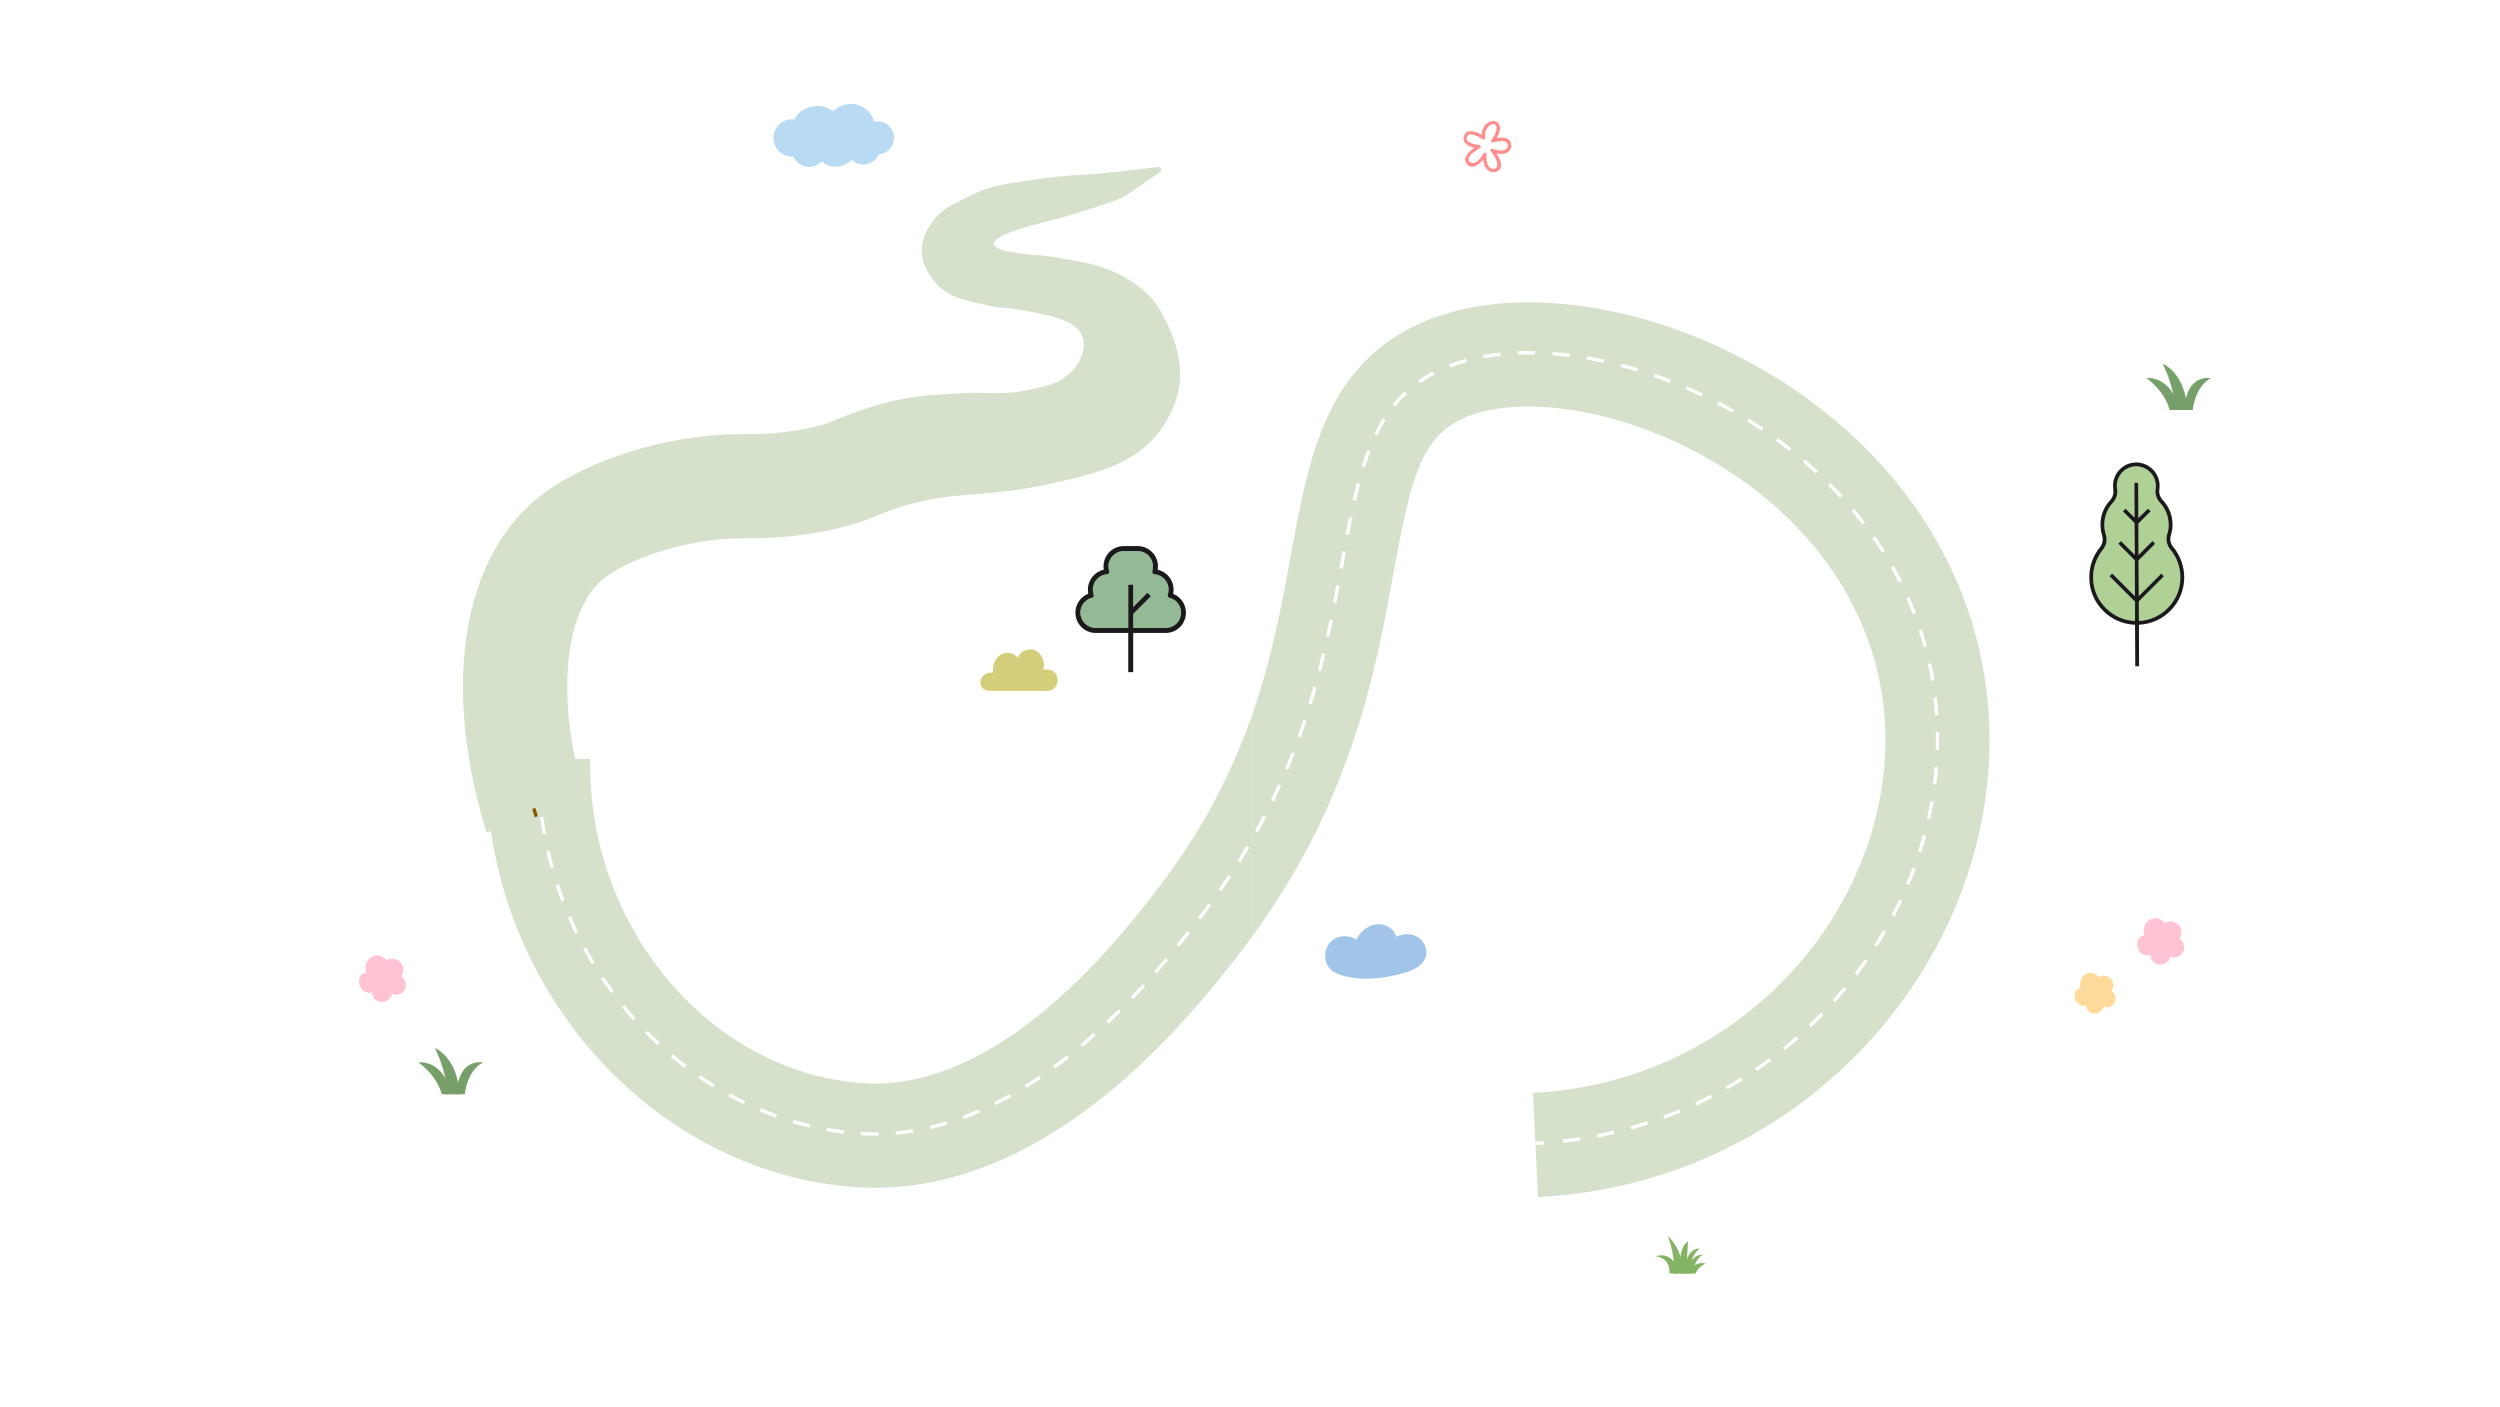
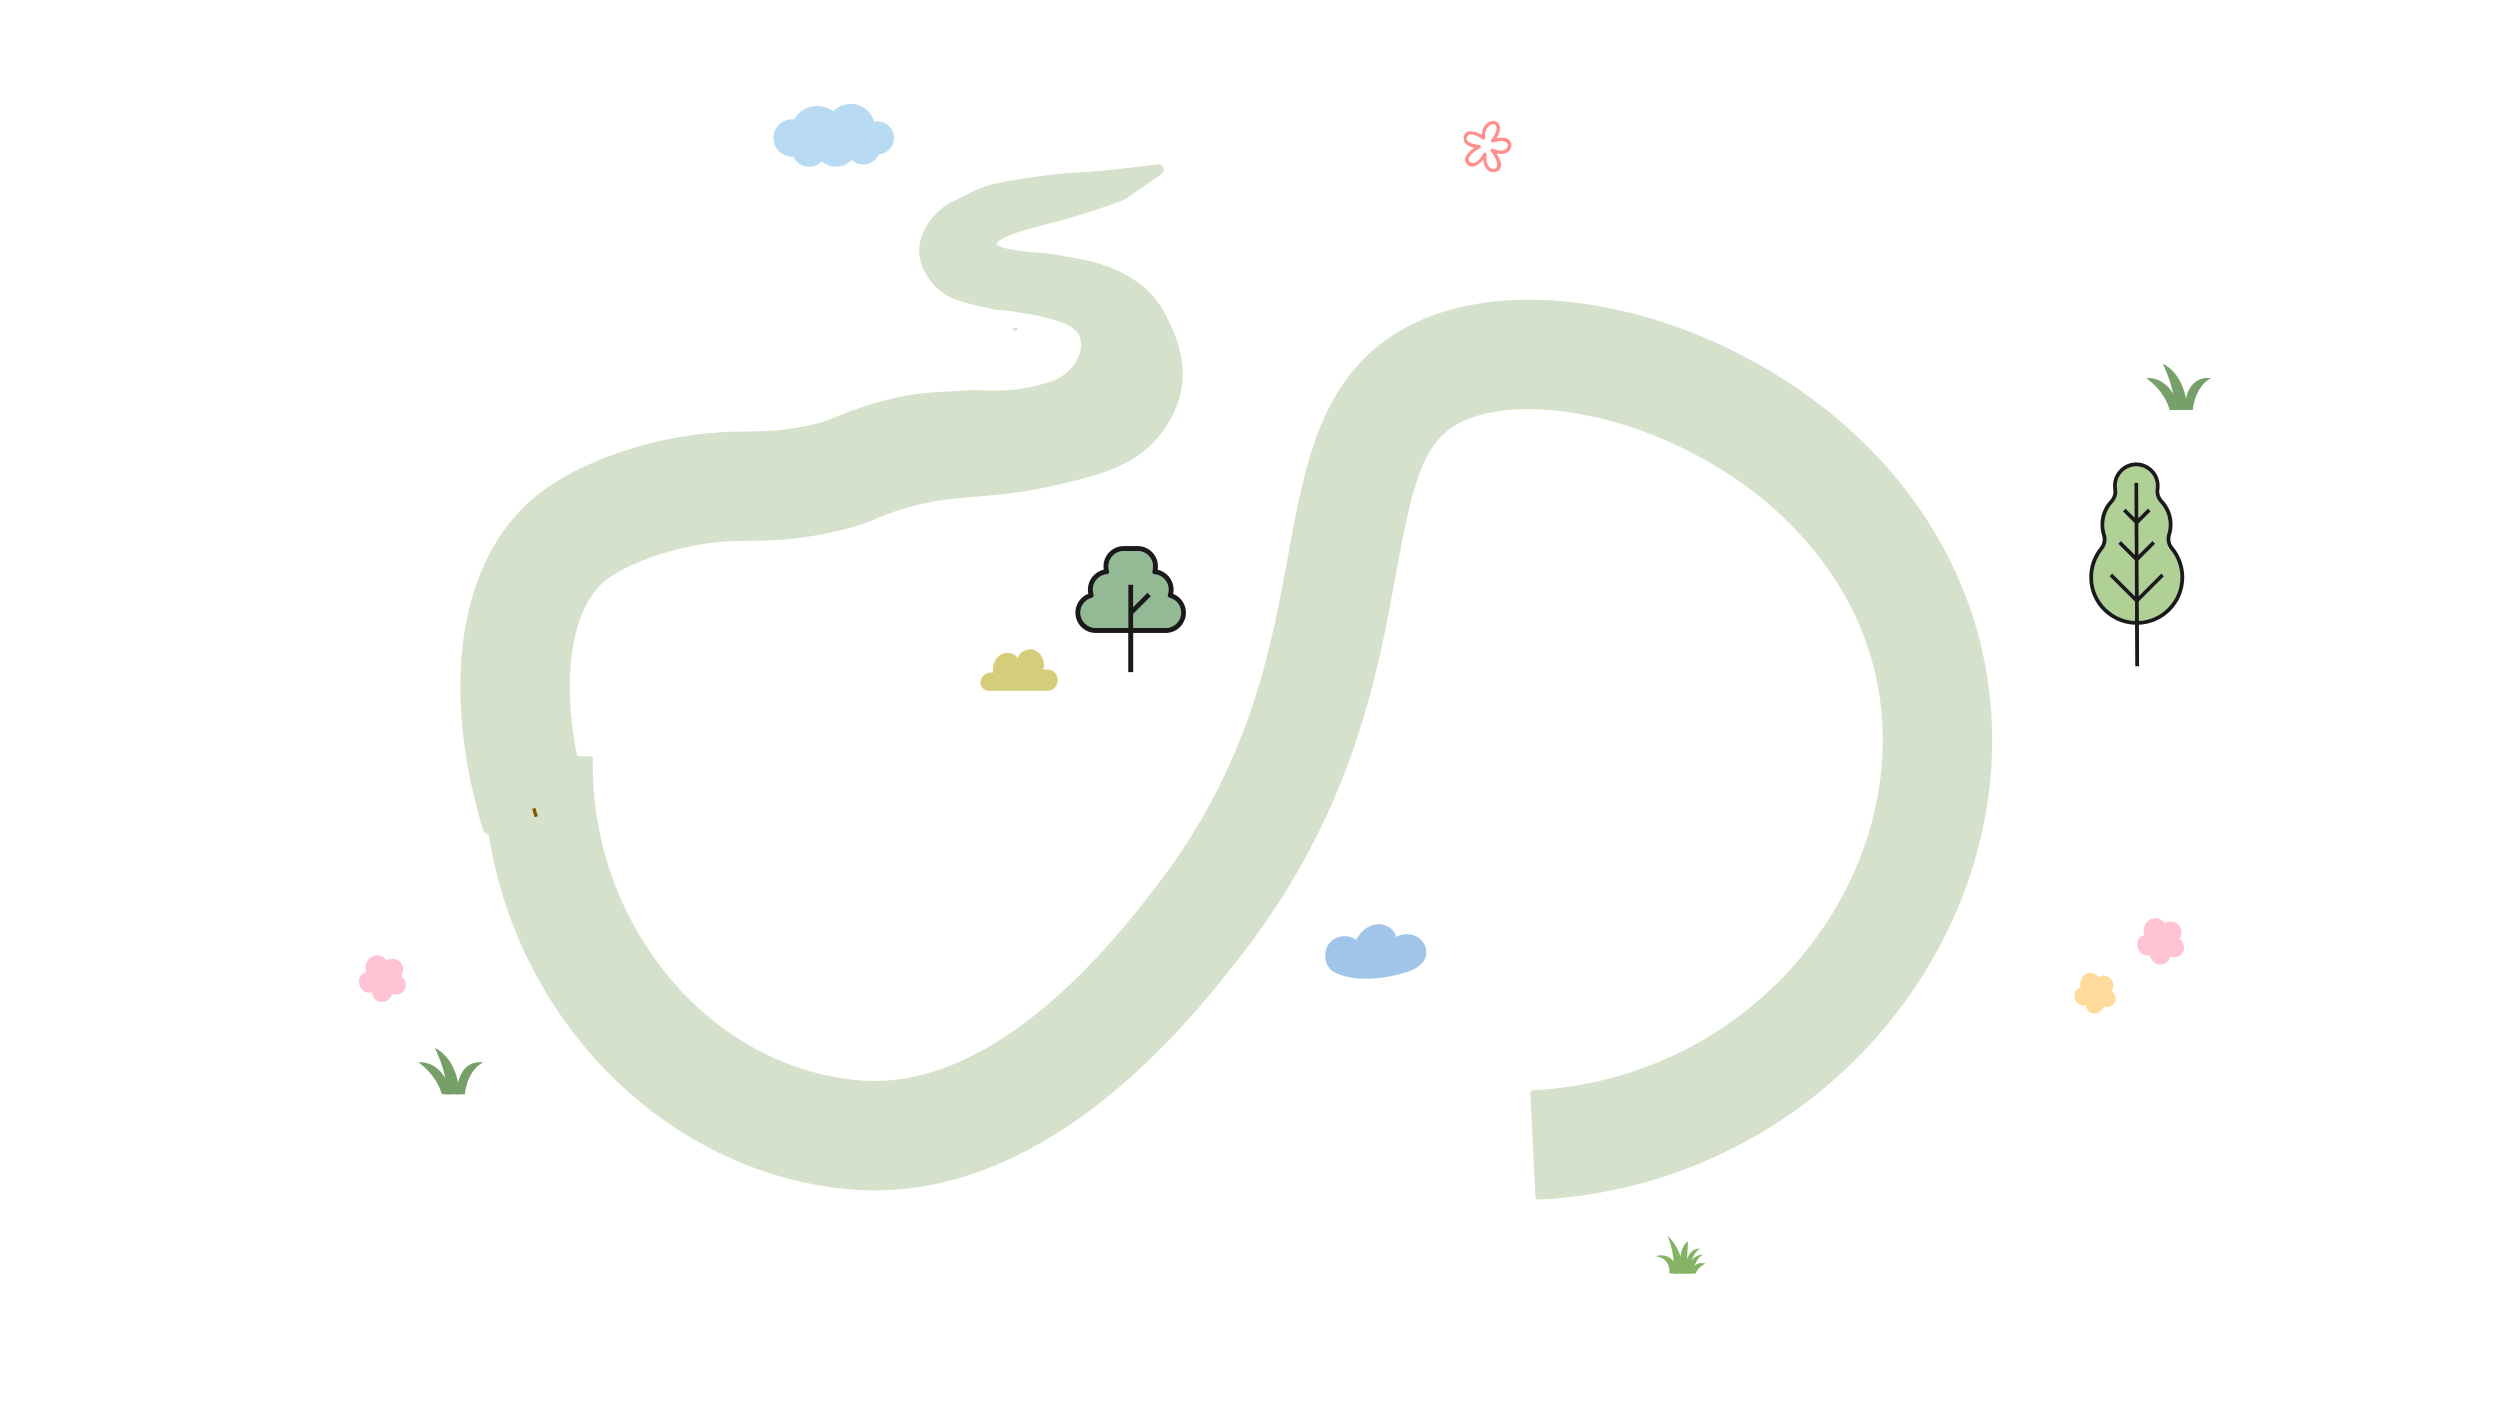
<svg xmlns="http://www.w3.org/2000/svg" viewBox="0 0 1920 1080">
-   <path d="M950.4 660.9C952.7 657.2 955 653.4 957.2 649.6L959.5 650.9C957.3 654.7 955 658.6 952.6 662.3L950.4 660.9M937.9 684.7L935.8 683.1C938.3 679.5 940.8 675.8 943.2 672.1L945.4 673.6C943 677.3 940.5 681 937.9 684.7M922.2 706.2L920 704.6C922.8 701 925.5 697.5 928 693.9L930.2 695.5C927.6 699.1 924.9 702.7 922.2 706.2M905.6 727.2L903.5 725.5C906.3 722.1 909 718.7 911.9 715.1L913.9 716.7C911.1 720.4 908.3 723.8 905.6 727.2M888.4 747.6L886.4 745.9C889.3 742.6 892.2 739.2 895 735.8L897.1 737.5C894.2 740.9 891.3 744.3 888.4 747.6M870.3 767.4L868.4 765.5C871.4 762.4 874.5 759.1 877.5 755.8L879.5 757.6C876.4 760.9 873.3 764.2 870.3 767.4M851.4 786.3L849.5 784.3C852.7 781.3 855.9 778.2 859.1 775.1L861 777C857.8 780.1 854.5 783.3 851.4 786.3M831.4 804.1L829.7 802.1C833 799.3 836.4 796.3 839.7 793.3L841.5 795.3C838.2 798.3 834.8 801.3 831.4 804.1M810.4 820.7L808.8 818.5C812.3 815.9 815.9 813.2 819.4 810.5L821.1 812.6C817.5 815.4 813.9 818.1 810.4 820.7M788.2 835.7L786.8 833.4C790.5 831.1 794.3 828.7 798 826.2L799.5 828.4C795.7 830.9 791.9 833.4 788.2 835.7M764.8 848.8L763.6 846.4C767.5 844.5 771.5 842.4 775.4 840.2L776.7 842.5C772.7 844.7 768.7 846.8 764.8 848.8M740.2 859.5L739.3 856.9C743.4 855.4 747.5 853.8 751.6 852L752.7 854.4C748.5 856.2 744.4 857.9 740.2 859.5M714.6 867.2L714 864.6C718.2 863.6 722.5 862.5 726.7 861.2L727.5 863.7C723.2 865 718.8 866.2 714.6 867.2M688.1 871.5L687.8 868.9C692.2 868.5 696.6 867.9 701 867.2L701.4 869.8C697 870.5 692.5 871.1 688.1 871.5M671.7 872.2C668.3 872.2 664.7 872.1 661.3 871.9L661.4 869.3C665.8 869.5 670.3 869.6 674.6 869.6L674.7 872.2C673.7 872.2 672.7 872.2 671.7 872.2M647.9 870.7C643.5 870.2 639.1 869.5 634.7 868.7L635.1 866.1C639.5 866.9 643.9 867.5 648.2 868.1L647.9 870.7M621.6 866C617.2 865 612.9 863.8 608.6 862.6L609.4 860C613.6 861.3 617.9 862.4 622.2 863.4L621.6 866M595.9 858.4C591.7 856.9 587.5 855.3 583.4 853.6L584.4 851.1C588.5 852.8 592.7 854.4 596.8 855.9L595.9 858.4M571.2 848.1C567.2 846.2 563.2 844.1 559.2 842L560.5 839.6C564.4 841.7 568.4 843.8 572.3 845.7L571.2 848.1M547.7 835.2C543.9 832.9 540.1 830.4 536.4 827.9L537.9 825.7C541.6 828.2 545.3 830.7 549 833L547.7 835.2M525.5 820.1C522 817.4 518.5 814.5 515.1 811.7L516.8 809.6C520.2 812.5 523.7 815.3 527.2 817.9L525.5 820.1M505 802.8C501.8 799.8 498.5 796.6 495.4 793.4L497.3 791.6C500.4 794.7 503.6 797.8 506.8 800.8L505 802.8M486.2 783.6C483.3 780.3 480.4 776.9 477.6 773.4L479.6 771.7C482.4 775.2 485.3 778.6 488.2 781.9L486.2 783.6M469.3 762.8C466.7 759.2 464.1 755.5 461.6 751.8L463.9 750.3C466.3 754 468.9 757.7 471.5 761.2L469.3 762.8M454.4 740.5C452.2 736.7 449.9 732.8 447.8 728.9L450.1 727.6C452.2 731.5 454.5 735.3 456.7 739.1L454.4 740.5M441.7 717C439.7 713 437.9 708.9 436.1 704.8L438.6 703.7C440.3 707.8 442.1 711.8 444.1 715.8L441.7 717M431.1 692.4C429.5 688.2 428 684 426.6 679.7L429.2 678.9C430.5 683.1 432 687.3 433.6 691.4L431.1 692.4M422.8 666.9C421.6 662.6 420.5 658.3 419.5 653.9L422.1 653.3C423.1 657.6 424.2 662 425.3 666.2L422.8 666.9M416.8 640.8C416 636.5 415.3 632 414.7 627.6L417.3 627.3C417.9 631.6 418.6 636 419.4 640.4L416.8 640.8M412.2 601L414.9 600.8C415.1 605.2 415.4 609.7 415.8 614.1L413.1 614.3C412.7 609.9 412.4 605.4 412.2 601M889 682.7C859 721.6 767.5 839.9 661.3 831.8C544.3 822.8 451 711.2 453.3 582.9L414.6 582.2C414.6 584 414.5 585.8 414.5 587.6L411.9 587.6C411.9 585.8 411.9 584 411.9 582.1L373.3 581.5C371.8 665 400.6 745.2 454.4 807.2C480.3 837.1 510.6 861.3 544.5 879.2C579.6 897.8 616.8 908.6 655.2 911.6C660.8 912 666.3 912.2 671.9 912.2C730.8 912.2 790.2 888.4 848.7 841.3C898.9 800.8 936.3 752.4 952.3 731.7C955.5 727.5 958.6 723.4 961.7 719.2L961.7 548.9C946.8 591.4 924.7 636.6 889 682.7" fill="#d5e1ca" />
-   <path d="M1078.7 300.6L1080.6 302.6C1077.4 305.5 1074.4 308.7 1071.7 312.1L1069.6 310.5C1072.4 307 1075.5 303.6 1078.7 300.6M1057.8 334.4L1055.4 333.2C1057.4 329 1059.6 325.1 1061.8 321.4L1064.1 322.8C1061.9 326.4 1059.8 330.3 1057.8 334.4M1048.3 359L1045.7 358.2C1047.1 353.7 1048.6 349.5 1050.1 345.5L1052.6 346.5C1051.1 350.4 1049.6 354.6 1048.3 359M1041.5 384.6L1038.9 384C1039.9 379.4 1041 375.1 1042 371L1044.6 371.7C1043.5 375.8 1042.5 380 1041.5 384.6M1036.1 410.7L1033.5 410.2C1034.4 405.4 1035.2 401.1 1036 397.1L1038.7 397.6C1037.8 401.6 1037 405.9 1036.1 410.7M1031.3 436.9L1028.6 436.4L1031 423.3L1033.6 423.8L1031.3 436.9M1026.3 463.1L1023.7 462.6C1024.6 458.2 1025.4 453.8 1026.2 449.5L1028.8 450C1028 454.3 1027.2 458.7 1026.3 463.1M1020.9 489.3L1018.3 488.7C1019.2 484.5 1020.2 480.1 1021.1 475.7L1023.7 476.2C1022.8 480.7 1021.8 485.1 1020.9 489.3M1014.7 515.2L1012.1 514.6C1013.2 510.3 1014.3 506 1015.3 501.7L1017.9 502.3C1016.9 506.6 1015.8 511 1014.7 515.2M1007.4 540.9L1004.9 540.2C1006.2 536 1007.4 531.7 1008.6 527.4L1011.2 528.1C1010 532.4 1008.7 536.8 1007.4 540.9M999 566.3L996.5 565.4C998 561.2 999.5 557 1000.8 552.8L1003.4 553.7C1002 557.9 1000.5 562.1 999 566.3M989.3 591.2L986.9 590.2C988.6 586.1 990.3 581.9 991.9 577.8L994.3 578.8C992.7 582.9 991.1 587.1 989.3 591.2M978.4 615.6L976 614.4C977.9 610.4 979.8 606.4 981.6 602.4L984 603.4C982.2 607.5 980.3 611.6 978.4 615.6M966.1 639.3L963.8 638C965.9 634.1 968 630.2 970 626.3L972.4 627.5C970.4 631.4 968.3 635.4 966.1 639.3M1100.7 285.2L1101.9 287.6C1098 289.6 1094.2 291.9 1090.7 294.3L1089.2 292.2C1092.8 289.6 1096.6 287.3 1100.7 285.2M1125.8 275.5L1126.5 278.1C1122.2 279.3 1117.9 280.7 1113.9 282.2L1113 279.7C1117.1 278.1 1121.4 276.7 1125.8 275.5M1152.2 270.7L1152.5 273.3C1148 273.8 1143.6 274.4 1139.4 275.2L1138.9 272.6C1143.2 271.8 1147.7 271.2 1152.2 270.7M1179 269.6L1178.9 272.3C1174.4 272.2 1170 272.2 1165.7 272.4L1165.6 269.7C1169.9 269.6 1174.4 269.5 1179 269.6M1192.4 270.3C1196.7 270.6 1201.2 271 1205.7 271.6L1205.4 274.2C1200.9 273.7 1196.5 273.2 1192.2 272.9L1192.4 270.3M1219 273.6C1223.3 274.3 1227.7 275.2 1232.1 276.1L1231.5 278.7C1227.2 277.8 1222.8 276.9 1218.5 276.2L1219 273.6M1245.1 279.2C1249.4 280.3 1253.7 281.6 1258 282.9L1257.2 285.4C1253 284.1 1248.7 282.9 1244.5 281.8L1245.1 279.2M1270.8 287C1274.9 288.4 1279.2 290 1283.3 291.6L1282.3 294.1C1278.2 292.5 1274 291 1269.9 289.5L1270.8 287M1295.7 296.7C1299.8 298.5 1303.9 300.3 1307.9 302.2L1306.7 304.6C1302.8 302.7 1298.7 300.9 1294.6 299.1L1295.7 296.7M1319.9 308.2C1323.8 310.3 1327.8 312.4 1331.6 314.6L1330.3 316.9C1326.5 314.7 1322.5 312.6 1318.6 310.6L1319.9 308.2M1343.1 321.4C1346.9 323.8 1350.7 326.2 1354.3 328.7L1352.9 330.9C1349.2 328.4 1345.5 326 1341.7 323.7L1343.1 321.4M1365.3 336.3C1368.9 338.9 1372.5 341.6 1375.9 344.4L1374.3 346.5C1370.8 343.7 1367.3 341.1 1363.7 338.5L1365.3 336.3M1386.3 352.8C1389.7 355.7 1393 358.7 1396.3 361.7L1394.5 363.7C1391.2 360.7 1387.9 357.7 1384.6 354.9L1386.3 352.8M1405.9 371C1409.1 374.1 1412.2 377.4 1415.1 380.6L1413.2 382.4C1410.2 379.2 1407.1 376 1404 372.9L1405.9 371M1423.9 390.7C1426.8 394.1 1429.6 397.6 1432.3 401.1L1430.2 402.7C1427.5 399.3 1424.7 395.8 1421.9 392.4L1423.9 390.7M1440.2 411.9C1442.7 415.6 1445.2 419.3 1447.6 423L1445.3 424.4C1443 420.8 1440.5 417.1 1438 413.4L1440.2 411.9M1441.6 727.1L1439.4 725.7C1441.7 722 1444 718.2 1446.2 714.4L1448.5 715.7C1446.3 719.5 1444 723.4 1441.6 727.1M1426.4 749.1L1424.3 747.5C1427 744 1429.6 740.3 1432.1 736.8L1434.3 738.3C1431.7 741.9 1429.1 745.5 1426.4 749.1M1409.5 769.7L1407.5 768C1410.4 764.7 1413.3 761.3 1416.1 757.9L1418.2 759.6C1415.4 763 1412.4 766.4 1409.5 769.7M1390.9 788.9L1389.1 787C1392.2 784 1395.4 780.8 1398.5 777.7L1400.4 779.5C1397.3 782.7 1394.1 785.9 1390.9 788.9M1454.4 434.5C1456.6 438.4 1458.7 442.4 1460.7 446.3L1458.4 447.5C1456.4 443.6 1454.3 439.7 1452.1 435.8L1454.4 434.5M1455 704L1452.6 702.7C1454.6 698.8 1456.6 694.8 1458.5 690.9L1460.9 692C1459 696 1457 700 1455 704M1468.7 666.4L1471.2 667.3C1469.7 671.5 1468 675.7 1466.3 679.8L1463.9 678.7C1465.5 674.7 1467.2 670.5 1468.7 666.4M1466.5 458.4C1468.2 462.5 1470 466.7 1471.6 470.8L1469.1 471.8C1467.5 467.7 1465.8 463.5 1464 459.5L1466.5 458.4M1476.7 641.2L1479.3 641.8C1478.2 646.1 1476.9 650.4 1475.5 654.7L1473 653.9C1474.3 649.7 1475.6 645.4 1476.7 641.2M1476 483.4C1477.4 487.6 1478.7 491.9 1479.9 496.3L1477.3 497C1476.2 492.7 1474.9 488.4 1473.5 484.3L1476 483.4M1482.5 615.3L1485.1 615.7C1484.3 620.1 1483.5 624.5 1482.5 628.9L1479.9 628.3C1480.9 624 1481.7 619.6 1482.5 615.3M1483.1 509.3C1483.8 512.5 1484.5 515.9 1485.1 519.3C1485.3 520.3 1485.4 521.4 1485.6 522.4L1483 522.8C1482.8 521.8 1482.6 520.8 1482.4 519.7C1481.9 516.4 1481.2 513.1 1480.5 509.8L1483.1 509.3M1488.7 549L1486.1 549.2C1485.8 544.8 1485.4 540.4 1484.8 536L1487.5 535.7C1488 540.1 1488.4 544.6 1488.7 549M1489.3 567.3C1489.3 570.1 1489.3 573 1489.2 575.8L1486.5 575.7C1486.6 572.9 1486.7 570.1 1486.7 567.3C1486.7 565.7 1486.6 564.1 1486.6 562.4L1489.3 562.4C1489.3 564 1489.3 565.7 1489.3 567.3M1487.1 602.5L1484.4 602.2C1485 597.8 1485.5 593.3 1485.8 589L1488.5 589.2C1488.1 593.6 1487.7 598.1 1487.1 602.5M1370.8 806.6L1369.2 804.5C1372.6 801.7 1376 798.9 1379.3 796L1381.1 798C1377.7 800.9 1374.3 803.8 1370.8 806.6M1349.4 822.5L1347.9 820.3C1351.6 817.8 1355.2 815.2 1358.7 812.6L1360.3 814.8C1356.8 817.4 1353.1 820 1349.4 822.5M1326.8 836.7L1325.4 834.4C1329.3 832.2 1333.1 829.9 1336.8 827.6L1338.2 829.8C1334.5 832.2 1330.6 834.5 1326.8 836.7M1303 849L1301.9 846.6C1305.8 844.7 1309.9 842.7 1313.8 840.7L1315 843.1C1311 845.1 1307 847.1 1303 849M1278.3 859.3L1277.4 856.8C1281.5 855.3 1285.7 853.6 1289.7 851.9L1290.7 854.4C1286.6 856.1 1282.5 857.8 1278.3 859.3M1252.8 867.5L1252.1 865C1256.4 863.8 1260.6 862.5 1264.8 861.1L1265.6 863.7C1261.4 865 1257.1 866.3 1252.8 867.5M1226.8 873.7L1226.3 871.1C1230.6 870.2 1235 869.3 1239.3 868.3L1239.9 870.9C1235.6 871.9 1231.2 872.8 1226.8 873.7M1200.3 877.7L1200.1 875C1204.4 874.6 1208.9 874 1213.2 873.3L1213.6 875.9C1209.2 876.6 1204.8 877.2 1200.3 877.7M1179.3 879.4L1179.2 876.7C1181.4 876.6 1183.6 876.5 1185.8 876.3L1186 879C1183.8 879.1 1181.6 879.2 1179.3 879.4M1120.1 323C1158.8 303.1 1230.5 311.3 1294.5 343C1375.9 383.2 1430.5 450.6 1444.4 527.8C1456.8 597.2 1436.6 671.4 1388.9 731.3C1337.4 796 1260.3 835.3 1177.3 839.3L1181.2 919.3C1287.1 914.2 1385.6 863.8 1451.5 781.2C1513.5 703.3 1539.7 605.8 1523.1 513.7C1504.8 411.2 1434.4 322.9 1330 271.2C1288.2 250.5 1243.6 237.5 1201.2 233.5C1155.9 229.2 1115.2 235.5 1083.5 251.8C1017 286 1004.6 354.1 991.4 426.2C984.7 463.1 977.1 504.6 961.7 548.9L961.7 719.2C1038.5 614.2 1056.7 514.3 1070.1 440.6C1082.3 373.9 1090 338.4 1120.1 323" fill="#d5e1ca" />
-   <path d="M759.1 167.8L759.1 167.8L759.1 167.8M779.6 252C779.6 252 779.6 252.1 779.6 252.1L779.6 252M373.7 639.2C358.2 589.6 352.5 540.7 357.1 497.8C362.5 448 381.6 408.3 412.3 383C444 356.8 500.5 337.2 553 334C560.4 333.5 567.1 333.4 573.5 333.4C587.4 333.2 599.4 333 617.9 329.4C631.5 326.8 636.8 324.6 644.7 321.3C652.6 318.1 662.5 314 679.6 309.5C705.5 302.7 721 303.4 738.8 302C756.9 300.5 770.1 304.9 798.5 297.6C812.9 293.9 814.2 292.5 819.1 288.8C824.5 285 834.2 273.6 832 261.1C830.1 250.3 818.5 245.7 806.3 242.7L794.9 240C784.9 238.3 778.3 237.2 777 237C763.4 235.1 770.5 237.5 755.1 233.8C736.1 229.4 722.8 227 712.3 208.4C706.9 198.8 704.9 185.6 715.8 170.8C724.5 159.1 732.6 156.7 736.4 154.8C754.9 145.1 758.1 143.4 786.6 139.1C797.8 137.4 812.3 135.1 832.7 134.2C844.5 133.6 872.5 130.4 889.4 128.2C891.6 127.9 892.8 130.8 890.9 132.1L863.3 151.1C845.7 158.5 815.8 167.3 799 171.4C764.2 179.9 738.6 192.6 802.3 196.4C807 196.7 823.5 200 828 200.7C855.4 205.3 880.8 218.9 892.1 240.2C905.6 265.5 915.8 294.6 892.3 328.7C875.8 352.6 851.1 360.6 825.1 367.2C790.1 376.2 767.8 378 748.1 379.6C731.9 380.9 719 381.9 699.9 386.9C687.9 390.1 682 392.5 675.1 395.3C665.5 399.3 654.6 403.8 633.3 407.9C607.6 413 590 413.2 574.5 413.4C568.8 413.4 563.3 413.5 557.9 413.8C519.2 416.2 479.4 431.4 463.2 444.7C432.1 470.3 426.7 540.5 450.1 615.3L373.7 639.2" fill="#d5e1ca" />
+   <path d="M950.4 660.9C952.7 657.2 955 653.4 957.2 649.6L959.5 650.9C957.3 654.7 955 658.6 952.6 662.3L950.4 660.9M937.9 684.7L935.8 683.1C938.3 679.5 940.8 675.8 943.2 672.1L945.4 673.6C943 677.3 940.5 681 937.9 684.7M922.2 706.2L920 704.6C922.8 701 925.5 697.5 928 693.9L930.2 695.5C927.6 699.1 924.9 702.7 922.2 706.2M905.6 727.2L903.5 725.5C906.3 722.1 909 718.7 911.9 715.1L913.9 716.7C911.1 720.4 908.3 723.8 905.6 727.2M888.4 747.6L886.4 745.9C889.3 742.6 892.2 739.2 895 735.8L897.1 737.5C894.2 740.9 891.3 744.3 888.4 747.6M870.3 767.4L868.4 765.5C871.4 762.4 874.5 759.1 877.5 755.8L879.5 757.6C876.4 760.9 873.3 764.2 870.3 767.4M851.4 786.3L849.5 784.3C852.7 781.3 855.9 778.2 859.1 775.1L861 777C857.8 780.1 854.5 783.3 851.4 786.3M831.4 804.1L829.7 802.1C833 799.3 836.4 796.3 839.7 793.3L841.5 795.3C838.2 798.3 834.8 801.3 831.4 804.1M810.4 820.7L808.8 818.5C812.3 815.9 815.9 813.2 819.4 810.5L821.1 812.6C817.5 815.4 813.9 818.1 810.4 820.7M788.2 835.7L786.8 833.4C790.5 831.1 794.3 828.7 798 826.2L799.5 828.4C795.7 830.9 791.9 833.4 788.2 835.7M764.8 848.8L763.6 846.4C767.5 844.5 771.5 842.4 775.4 840.2L776.7 842.5C772.7 844.7 768.7 846.8 764.8 848.8M740.2 859.5L739.3 856.9C743.4 855.4 747.5 853.8 751.6 852L752.7 854.4C748.5 856.2 744.4 857.9 740.2 859.5M714.6 867.2L714 864.6C718.2 863.6 722.5 862.5 726.7 861.2L727.5 863.7C723.2 865 718.8 866.2 714.6 867.2M688.1 871.5L687.8 868.9C692.2 868.5 696.6 867.9 701 867.2L701.4 869.8C697 870.5 692.5 871.1 688.1 871.5M671.7 872.2C668.3 872.2 664.7 872.1 661.3 871.9L661.4 869.3C665.8 869.5 670.3 869.6 674.6 869.6L674.7 872.2C673.7 872.2 672.7 872.2 671.7 872.2M647.9 870.7C643.5 870.2 639.1 869.5 634.7 868.7L635.1 866.1C639.5 866.9 643.9 867.5 648.2 868.1L647.9 870.7M621.6 866C617.2 865 612.9 863.8 608.6 862.6L609.4 860C613.6 861.3 617.9 862.4 622.2 863.4L621.6 866M595.9 858.4C591.7 856.9 587.5 855.3 583.4 853.6L584.4 851.1C588.5 852.8 592.7 854.4 596.8 855.9L595.9 858.4M571.2 848.1C567.2 846.2 563.2 844.1 559.2 842L560.5 839.6C564.4 841.7 568.4 843.8 572.3 845.7L571.2 848.1M547.7 835.2C543.9 832.9 540.1 830.4 536.4 827.9L537.9 825.7C541.6 828.2 545.3 830.7 549 833L547.7 835.2M525.5 820.1C522 817.4 518.5 814.5 515.1 811.7L516.8 809.6C520.2 812.5 523.7 815.3 527.2 817.9L525.5 820.1M505 802.8C501.8 799.8 498.5 796.6 495.4 793.4L497.3 791.6C500.4 794.7 503.6 797.8 506.8 800.8L505 802.8M486.2 783.6C483.3 780.3 480.4 776.9 477.6 773.4L479.6 771.7C482.4 775.2 485.3 778.6 488.2 781.9L486.2 783.6M469.3 762.8C466.7 759.2 464.1 755.5 461.6 751.8L463.9 750.3C466.3 754 468.9 757.7 471.5 761.2L469.3 762.8M454.4 740.5C452.2 736.7 449.9 732.8 447.8 728.9L450.1 727.6C452.2 731.5 454.5 735.3 456.7 739.1L454.4 740.5M441.7 717C439.7 713 437.9 708.9 436.1 704.8L438.6 703.7C440.3 707.8 442.1 711.8 444.1 715.8L441.7 717M431.1 692.4C429.5 688.2 428 684 426.6 679.7L429.2 678.9C430.5 683.1 432 687.3 433.6 691.4L431.1 692.4M422.8 666.9C421.6 662.6 420.5 658.3 419.5 653.9L422.1 653.3C423.1 657.6 424.2 662 425.3 666.2L422.8 666.9M416.8 640.8C416 636.5 415.3 632 414.7 627.6L417.3 627.3C417.9 631.6 418.6 636 419.4 640.4L416.8 640.8M412.2 601L414.9 600.8C415.1 605.2 415.4 609.7 415.8 614.1L413.1 614.3C412.7 609.9 412.4 605.4 412.2 601M889 682.7C859 721.6 767.5 839.9 661.3 831.8C544.3 822.8 451 711.2 453.3 582.9L414.6 582.2C414.6 584 414.5 585.8 414.5 587.6L411.9 587.6C411.9 585.8 411.9 584 411.9 582.1L373.3 581.5C371.8 665 400.6 745.2 454.4 807.2C480.3 837.1 510.6 861.3 544.5 879.2C579.6 897.8 616.8 908.6 655.2 911.6C660.8 912 666.3 912.2 671.9 912.2C730.8 912.2 790.2 888.4 848.7 841.3C898.9 800.8 936.3 752.4 952.3 731.7C955.5 727.5 958.6 723.4 961.7 719.2L961.7 548.9C946.8 591.4 924.7 636.6 889 682.7" fill="#d5e1ca" stroke="#d5e1ca" stroke-width="4" stroke-linejoin="round" />
+   <path d="M1078.7 300.6L1080.6 302.6C1077.4 305.5 1074.4 308.7 1071.7 312.1L1069.6 310.5C1072.4 307 1075.5 303.6 1078.7 300.6M1057.8 334.4L1055.4 333.2C1057.4 329 1059.6 325.1 1061.8 321.4L1064.1 322.8C1061.9 326.4 1059.8 330.3 1057.8 334.4M1048.3 359L1045.7 358.2C1047.1 353.7 1048.6 349.5 1050.1 345.5L1052.6 346.5C1051.1 350.4 1049.6 354.6 1048.3 359M1041.5 384.6L1038.9 384C1039.9 379.4 1041 375.1 1042 371L1044.6 371.7C1043.5 375.8 1042.5 380 1041.5 384.6M1036.1 410.7L1033.5 410.2C1034.4 405.4 1035.2 401.1 1036 397.1L1038.7 397.6C1037.8 401.6 1037 405.9 1036.1 410.7M1031.3 436.9L1028.6 436.4L1031 423.3L1033.6 423.8L1031.3 436.9M1026.3 463.1L1023.7 462.6C1024.6 458.2 1025.4 453.8 1026.2 449.5L1028.8 450C1028 454.3 1027.2 458.7 1026.3 463.1M1020.9 489.3L1018.3 488.7C1019.2 484.5 1020.2 480.1 1021.1 475.7L1023.7 476.2C1022.8 480.7 1021.8 485.1 1020.9 489.3M1014.7 515.2L1012.1 514.6C1013.2 510.3 1014.3 506 1015.3 501.7L1017.9 502.3C1016.9 506.6 1015.8 511 1014.7 515.2M1007.4 540.9L1004.9 540.2C1006.2 536 1007.4 531.7 1008.6 527.4L1011.2 528.1C1010 532.4 1008.7 536.8 1007.4 540.9M999 566.3L996.5 565.4C998 561.2 999.5 557 1000.8 552.8L1003.4 553.7C1002 557.9 1000.5 562.1 999 566.3M989.3 591.2L986.9 590.2C988.6 586.1 990.3 581.9 991.9 577.8L994.3 578.8C992.7 582.9 991.1 587.1 989.3 591.2M978.4 615.6L976 614.4C977.9 610.4 979.8 606.4 981.6 602.4L984 603.4C982.2 607.5 980.3 611.6 978.4 615.6M966.1 639.3L963.8 638C965.9 634.1 968 630.2 970 626.3L972.4 627.5C970.4 631.4 968.3 635.4 966.1 639.3M1100.7 285.2L1101.9 287.6C1098 289.6 1094.2 291.9 1090.7 294.3L1089.2 292.2C1092.8 289.6 1096.6 287.3 1100.7 285.2M1125.8 275.5L1126.5 278.1C1122.2 279.3 1117.9 280.7 1113.9 282.2L1113 279.7C1117.1 278.1 1121.4 276.7 1125.8 275.5M1152.2 270.7L1152.5 273.3C1148 273.8 1143.6 274.4 1139.4 275.2L1138.9 272.6C1143.2 271.8 1147.7 271.2 1152.2 270.7M1179 269.6L1178.9 272.3C1174.4 272.2 1170 272.2 1165.7 272.4L1165.6 269.7C1169.9 269.6 1174.4 269.5 1179 269.6M1192.4 270.3C1196.7 270.6 1201.2 271 1205.7 271.6L1205.4 274.2C1200.9 273.7 1196.5 273.2 1192.2 272.9L1192.4 270.3M1219 273.6C1223.3 274.3 1227.7 275.2 1232.1 276.1L1231.5 278.7C1227.2 277.8 1222.8 276.9 1218.5 276.2L1219 273.6M1245.1 279.2C1249.4 280.3 1253.7 281.6 1258 282.9L1257.2 285.4C1253 284.1 1248.7 282.9 1244.5 281.8L1245.1 279.2M1270.8 287C1274.9 288.4 1279.2 290 1283.3 291.6L1282.3 294.1C1278.2 292.5 1274 291 1269.9 289.5L1270.8 287M1295.7 296.7C1299.8 298.5 1303.9 300.3 1307.9 302.2L1306.7 304.6C1302.8 302.7 1298.7 300.9 1294.6 299.1L1295.7 296.7M1319.9 308.2C1323.8 310.3 1327.8 312.4 1331.6 314.6L1330.3 316.9C1326.5 314.7 1322.5 312.6 1318.6 310.6L1319.9 308.2M1343.1 321.4C1346.9 323.8 1350.7 326.2 1354.3 328.7L1352.9 330.9C1349.2 328.4 1345.5 326 1341.7 323.7L1343.1 321.4M1365.3 336.3C1368.9 338.9 1372.5 341.6 1375.9 344.4L1374.3 346.5C1370.8 343.7 1367.3 341.1 1363.7 338.5L1365.3 336.3M1386.3 352.8C1389.7 355.7 1393 358.7 1396.3 361.7L1394.5 363.7C1391.2 360.7 1387.9 357.7 1384.6 354.9L1386.3 352.8M1405.9 371C1409.1 374.1 1412.2 377.4 1415.1 380.6L1413.2 382.4C1410.2 379.2 1407.1 376 1404 372.9L1405.9 371M1423.9 390.7C1426.8 394.1 1429.6 397.6 1432.3 401.1L1430.2 402.7C1427.5 399.3 1424.7 395.8 1421.9 392.4L1423.9 390.7M1440.2 411.9C1442.7 415.6 1445.2 419.3 1447.6 423L1445.3 424.4C1443 420.8 1440.5 417.1 1438 413.4L1440.2 411.9M1441.6 727.1L1439.4 725.7C1441.7 722 1444 718.2 1446.2 714.4L1448.5 715.7C1446.3 719.5 1444 723.4 1441.6 727.1M1426.4 749.1L1424.3 747.5C1427 744 1429.6 740.3 1432.1 736.8L1434.3 738.3C1431.7 741.9 1429.1 745.5 1426.4 749.1M1409.5 769.7L1407.5 768C1410.4 764.7 1413.3 761.3 1416.1 757.9L1418.2 759.6C1415.4 763 1412.4 766.4 1409.5 769.7M1390.9 788.9L1389.1 787C1392.2 784 1395.4 780.8 1398.5 777.7L1400.4 779.5C1397.3 782.7 1394.1 785.9 1390.9 788.9M1454.4 434.5C1456.6 438.4 1458.7 442.4 1460.7 446.3L1458.4 447.5C1456.4 443.6 1454.3 439.7 1452.1 435.8L1454.4 434.5M1455 704L1452.6 702.7C1454.6 698.8 1456.6 694.8 1458.5 690.9L1460.9 692C1459 696 1457 700 1455 704M1468.7 666.4L1471.2 667.3C1469.7 671.5 1468 675.7 1466.3 679.8L1463.9 678.7C1465.5 674.7 1467.2 670.5 1468.7 666.4M1466.5 458.4C1468.2 462.5 1470 466.7 1471.6 470.8L1469.1 471.8C1467.5 467.7 1465.8 463.5 1464 459.5L1466.5 458.4M1476.7 641.2L1479.3 641.8C1478.2 646.1 1476.9 650.4 1475.5 654.7L1473 653.9C1474.3 649.7 1475.6 645.4 1476.7 641.2M1476 483.4C1477.4 487.6 1478.7 491.9 1479.9 496.3L1477.3 497C1476.2 492.7 1474.9 488.4 1473.5 484.3L1476 483.4M1482.5 615.3L1485.1 615.7C1484.3 620.1 1483.5 624.5 1482.5 628.9L1479.9 628.3C1480.9 624 1481.7 619.6 1482.5 615.3M1483.1 509.3C1483.8 512.5 1484.5 515.9 1485.1 519.3C1485.3 520.3 1485.4 521.4 1485.6 522.4L1483 522.8C1482.8 521.8 1482.6 520.8 1482.4 519.7C1481.9 516.4 1481.2 513.1 1480.5 509.8L1483.1 509.3M1488.7 549L1486.1 549.2C1485.8 544.8 1485.4 540.4 1484.8 536L1487.5 535.7C1488 540.1 1488.4 544.6 1488.7 549M1489.3 567.3C1489.3 570.1 1489.3 573 1489.2 575.8L1486.5 575.7C1486.6 572.9 1486.7 570.1 1486.7 567.3C1486.7 565.7 1486.6 564.1 1486.6 562.4L1489.3 562.4C1489.3 564 1489.3 565.7 1489.3 567.3M1487.1 602.5L1484.4 602.2C1485 597.8 1485.5 593.3 1485.8 589L1488.5 589.2C1488.1 593.6 1487.7 598.1 1487.1 602.5M1370.8 806.6L1369.2 804.5C1372.6 801.7 1376 798.9 1379.3 796L1381.1 798C1377.7 800.9 1374.3 803.8 1370.8 806.6M1349.4 822.5L1347.9 820.3C1351.6 817.8 1355.2 815.2 1358.7 812.6L1360.3 814.8C1356.8 817.4 1353.1 820 1349.4 822.5M1326.8 836.7L1325.4 834.4C1329.3 832.2 1333.1 829.9 1336.8 827.6L1338.2 829.8C1334.5 832.2 1330.6 834.5 1326.8 836.7M1303 849L1301.9 846.6C1305.8 844.7 1309.9 842.7 1313.8 840.7L1315 843.1C1311 845.1 1307 847.1 1303 849M1278.3 859.3L1277.4 856.8C1281.5 855.3 1285.7 853.6 1289.7 851.9L1290.7 854.4C1286.6 856.1 1282.5 857.8 1278.3 859.3M1252.8 867.5L1252.1 865C1256.4 863.8 1260.6 862.5 1264.8 861.1L1265.6 863.7C1261.4 865 1257.1 866.3 1252.8 867.5M1226.8 873.7L1226.3 871.1C1230.6 870.2 1235 869.3 1239.3 868.3L1239.9 870.9C1235.6 871.9 1231.2 872.8 1226.8 873.7M1200.3 877.7L1200.1 875C1204.4 874.6 1208.9 874 1213.2 873.3L1213.6 875.9C1209.2 876.6 1204.8 877.2 1200.3 877.7M1179.3 879.4L1179.2 876.7C1181.4 876.6 1183.6 876.5 1185.8 876.3L1186 879C1183.8 879.1 1181.6 879.2 1179.3 879.4M1120.1 323C1158.8 303.1 1230.5 311.3 1294.5 343C1375.9 383.2 1430.5 450.6 1444.4 527.8C1456.8 597.2 1436.6 671.4 1388.9 731.3C1337.4 796 1260.3 835.3 1177.3 839.3L1181.2 919.3C1287.1 914.2 1385.6 863.8 1451.5 781.2C1513.5 703.3 1539.7 605.8 1523.1 513.7C1504.8 411.2 1434.4 322.9 1330 271.2C1288.2 250.5 1243.6 237.5 1201.2 233.5C1155.9 229.2 1115.2 235.5 1083.5 251.8C1017 286 1004.6 354.1 991.4 426.2C984.7 463.1 977.1 504.6 961.7 548.9L961.7 719.2C1038.5 614.2 1056.7 514.3 1070.1 440.6C1082.3 373.9 1090 338.4 1120.1 323" fill="#d5e1ca" stroke="#d5e1ca" stroke-width="4" stroke-linejoin="round" />
+   <path d="M759.1 167.8L759.1 167.8L759.1 167.8M779.6 252C779.6 252 779.6 252.1 779.6 252.1L779.6 252M373.7 639.2C358.2 589.6 352.5 540.7 357.1 497.8C362.5 448 381.6 408.3 412.3 383C444 356.8 500.5 337.2 553 334C560.4 333.5 567.1 333.4 573.5 333.4C587.4 333.2 599.4 333 617.9 329.4C631.5 326.8 636.8 324.6 644.7 321.3C652.6 318.1 662.5 314 679.6 309.5C705.5 302.7 721 303.4 738.8 302C756.9 300.5 770.1 304.9 798.5 297.6C812.9 293.9 814.2 292.5 819.1 288.8C824.5 285 834.2 273.6 832 261.1C830.1 250.3 818.5 245.7 806.3 242.7L794.9 240C784.9 238.3 778.3 237.2 777 237C763.4 235.1 770.5 237.5 755.1 233.8C736.1 229.4 722.8 227 712.3 208.4C706.9 198.8 704.9 185.6 715.8 170.8C724.5 159.1 732.6 156.7 736.4 154.8C754.9 145.1 758.1 143.4 786.6 139.1C797.8 137.4 812.3 135.1 832.7 134.2C844.5 133.6 872.5 130.4 889.4 128.2C891.6 127.9 892.8 130.8 890.9 132.1L863.3 151.1C845.7 158.5 815.8 167.3 799 171.4C764.2 179.9 738.6 192.6 802.3 196.4C807 196.7 823.5 200 828 200.7C855.4 205.3 880.8 218.9 892.1 240.2C905.6 265.5 915.8 294.6 892.3 328.7C875.8 352.6 851.1 360.6 825.1 367.2C790.1 376.2 767.8 378 748.1 379.6C731.9 380.9 719 381.9 699.9 386.9C687.9 390.1 682 392.5 675.1 395.3C665.5 399.3 654.6 403.8 633.3 407.9C607.6 413 590 413.2 574.5 413.4C568.8 413.4 563.3 413.5 557.9 413.8C519.2 416.2 479.4 431.4 463.2 444.7C432.1 470.3 426.7 540.5 450.1 615.3L373.7 639.2" fill="#d5e1ca" stroke="#d5e1ca" stroke-width="4" stroke-linejoin="round" />
  <path d="M410.6 627.6C409.9 625.5 409.3 623.4 408.7 621.2L411.2 620.5C411.8 622.6 412.5 624.7 413.1 626.9L410.6 627.6" fill="#855700" />
  <path d="M866.5 449L870.3 449L870.3 466.2L881.2 455.2L883.9 457.9L870.3 471.5L870.3 482.3L895.3 482.3C901.8 482.3 907.1 477 907.1 470.5C907.1 465.1 903.4 460.4 898.2 459.1C897.6 459 897.2 458.7 897 458.2C896.7 457.7 896.7 457.2 896.8 456.7C897.3 455.4 897.5 454 897.5 452.7C897.5 446.6 892.7 441.5 886.6 441C886.1 441 885.5 440.7 885.2 440.2C884.9 439.7 884.8 439.1 885 438.5C885.3 437.4 885.5 436.2 885.5 434.9C885.5 428.5 880.3 423.2 873.8 423.2L863 423.2C856.5 423.2 851.3 428.5 851.3 434.9C851.3 436.2 851.4 437.4 851.8 438.5C852 439.1 851.9 439.7 851.6 440.2C851.3 440.7 850.7 441 850.2 441C844 441.5 839.3 446.6 839.3 452.7C839.3 454 839.5 455.4 839.9 456.7C840.1 457.2 840.1 457.7 839.8 458.2C839.6 458.7 839.1 459 838.6 459.1C833.4 460.4 829.7 465.1 829.7 470.5C829.7 477 835 482.3 841.5 482.3L866.5 482.3L866.5 449" fill="#93b995" />
  <path d="M870.3 486.1L895.3 486.1C903.9 486.1 910.8 479.1 910.8 470.5C910.8 464.1 906.9 458.4 901 456.1C901.2 455 901.3 453.8 901.3 452.7C901.3 445.4 896.1 439.1 889.1 437.6C889.2 436.7 889.3 435.8 889.3 434.9C889.3 426.4 882.3 419.4 873.8 419.4L863 419.4C854.4 419.4 847.5 426.4 847.5 434.9C847.5 435.8 847.5 436.7 847.7 437.5C840.7 439.1 835.5 445.4 835.5 452.7C835.5 453.8 835.6 455 835.8 456C829.9 458.3 825.9 464.1 825.9 470.5C825.9 479.1 832.9 486.1 841.5 486.1L866.5 486.1L866.5 516.2L870.3 516.2L870.3 486.1M866.5 482.3L841.5 482.3C835 482.3 829.7 477 829.7 470.5C829.7 465.1 833.4 460.4 838.6 459.1C839.1 459 839.6 458.7 839.8 458.2C840.1 457.7 840.1 457.2 839.9 456.7C839.5 455.4 839.3 454.1 839.3 452.7C839.3 446.6 844 441.5 850.2 441C850.7 441 851.3 440.7 851.6 440.2C851.9 439.7 852 439.1 851.8 438.5C851.4 437.4 851.3 436.2 851.3 434.9C851.3 428.5 856.5 423.2 863 423.2L873.8 423.2C880.3 423.2 885.5 428.5 885.5 434.9C885.5 436.2 885.3 437.4 885 438.5C884.8 439.1 884.9 439.7 885.2 440.2C885.5 440.7 886.1 441 886.6 441C892.7 441.5 897.5 446.6 897.5 452.7C897.5 454.1 897.3 455.4 896.8 456.7C896.7 457.2 896.7 457.7 897 458.2C897.2 458.7 897.6 459 898.2 459.1C903.4 460.4 907.1 465.1 907.1 470.5C907.1 477 901.8 482.3 895.3 482.3L870.3 482.3L870.3 471.5L883.9 457.9L881.2 455.2L870.3 466.2L870.3 449L866.5 449L866.5 482.3" fill="#1a1a1a" />
  <path d="M759.6 530.6C754.7 530.6 751.4 525.5 753.6 521.2C753.6 521 753.7 520.9 753.8 520.8C755.5 517.7 759.3 516 762.7 516.6C761.9 511.5 763.9 505.9 768.1 503.1C772.4 500.2 779 501.1 781.8 505.5C783 499.9 790.3 497.1 795.4 499.7C800.5 502.3 802.8 508.9 801.3 514.4C802.5 514.2 803.6 514.2 804.6 514.2C815.2 514.7 814.7 530.6 804.1 530.6L759.6 530.6" fill="#d4cd79" />
  <path d="M339.3 840.4C339.3 840.4 336.3 826.7 321.4 815.9C321.4 815.9 340.4 813.1 346.6 840.4" fill="#769f69" />
  <path d="M352.8 840.4C352.8 840.4 353 814.6 334 804.8C334 804.8 339.8 816.5 342 828.1L342.5 840.4L352.8 840.4" fill="#769f69" />
  <path d="M351.8 831.6C355.9 812.9 371 815.9 371 815.9C358.3 822.6 357 840.4 357 840.4L349.7 840.4L351.8 831.6" fill="#769f69" />
  <path d="M654 122.8C656.3 125 659.5 126.3 662.9 126.3C668.2 126.3 672.8 123.2 674.9 118.6C681.4 118.1 686.6 112.6 686.6 105.9C686.6 98.9 680.9 93.2 673.9 93.2C673 93.2 672.2 93.3 671.4 93.5C669.2 85.6 662 79.8 653.4 79.8C648.2 79.8 643.4 82 640 85.5C636.6 82.9 632.3 81.4 627.7 81.4C620.1 81.4 613.4 85.5 609.9 91.7C609.4 91.6 608.9 91.6 608.4 91.6C600.4 91.6 594 98 594 105.9C594 113.9 600.4 120.3 608.3 120.3C608.6 120.3 608.9 120.3 609.2 120.3C611.4 124.9 616.1 128.1 621.5 128.1C625.3 128.1 628.7 126.5 631.2 124C634.1 126.5 637.8 128 641.9 128C646.7 128 651 126 654 122.8" fill="#b8dbf3" />
  <path d="M277 758.6C275.8 756.6 275.3 753.2 276.1 751C276.8 748.9 278.8 747 281.1 747.1C279.7 742.8 281.2 737.5 285 735.1C288.8 732.7 294.6 733.8 296.9 737.7C298.8 735.7 304.9 735.5 307.9 739.4C310.8 743.3 309.7 746.6 308.1 749.8C310.3 751 312.9 754.7 311 759.6C309.7 763 304.6 765.2 301.3 763.2C300.1 766.9 297.2 769.5 293.4 769.5C286.4 769.5 285.5 762.2 285.5 762.2C285.5 762.2 280.1 763.8 277 758.6" fill="#ffc3d4" />
  <path d="M1666.7 421.9C1664 418.7 1663.2 414.3 1664.4 410.3C1665.2 407.9 1665.6 405.3 1665.5 402.8C1665.5 396.5 1663.1 390.5 1658.8 386C1656.1 383.1 1654.9 379.2 1655.4 375.4C1655.6 374.2 1655.7 372.9 1655.6 371.7C1654.9 364.4 1648.9 358.6 1641.7 358.2C1641.3 358.1 1641 358.1 1640.7 358.1C1636.8 358.1 1633.2 359.6 1630.4 362.2C1627.4 365.1 1625.7 369 1625.7 373.2C1625.7 374 1625.8 374.8 1625.9 375.6C1626.6 379.3 1625.4 383.2 1622.6 386.1C1618.4 390.8 1616.1 396.7 1616.1 403C1616.1 405.5 1616.5 408 1617.2 410.3C1618.5 414.5 1617.7 418.9 1615 422.2C1609.9 428.5 1607.2 436.5 1607.5 444.7C1607.8 453.3 1611.4 461.3 1617.7 467.4C1623.7 473.2 1631.5 476.6 1639.7 476.9L1639.7 462.1L1620.1 442.5L1622.2 440.5L1639.6 457.9L1639.5 430.3L1626.8 417.6L1628.9 415.5L1639.5 426.1L1639.3 401.7L1630.4 392.7L1632.4 390.6L1639.3 397.5L1639.2 370.8L1642.1 370.8L1642.3 397.9L1649.6 390.6L1651.7 392.7L1642.3 402.1L1642.4 426.2L1653.1 415.5L1655.2 417.6L1642.4 430.4L1642.6 457.8L1659.9 440.5L1661.9 442.6L1642.6 461.9L1642.7 476.9C1651 476.5 1658.7 473.1 1664.6 467.2C1671.1 460.8 1674.6 452.3 1674.5 443.2C1674.5 435.4 1671.7 427.8 1666.7 421.9" fill="#b0d196" />
  <path d="M1668.5 402.8C1668.5 395.7 1665.8 389.1 1661 384C1658.9 381.7 1657.9 378.8 1658.4 375.9C1658.6 374.4 1658.6 372.9 1658.5 371.4C1657.7 362.7 1650.5 355.8 1641.8 355.2C1636.8 354.9 1632 356.6 1628.4 360.1C1624.8 363.5 1622.8 368.2 1622.8 373.2C1622.8 374.1 1622.9 375.1 1623 376C1623.5 378.9 1622.6 381.9 1620.5 384.2C1615.7 389.3 1613.1 396 1613.2 403C1613.2 405.8 1613.6 408.6 1614.4 411.2C1615.4 414.4 1614.8 417.8 1612.7 420.4C1607.1 427.2 1604.2 435.9 1604.6 444.8C1604.9 454.1 1608.8 462.9 1615.6 469.5C1622.2 475.9 1630.7 479.5 1639.7 479.8L1639.9 511.7L1642.8 511.7L1642.7 479.8C1651.8 479.4 1660.2 475.7 1666.7 469.3C1673.7 462.3 1677.5 453.1 1677.5 443.2C1677.4 434.7 1674.4 426.5 1669 420C1666.9 417.6 1666.3 414.2 1667.2 411.2C1668.1 408.5 1668.5 405.6 1668.5 402.8M1674.5 443.2C1674.6 452.3 1671.1 460.8 1664.6 467.2C1658.7 473.1 1651 476.5 1642.7 476.9L1642.6 461.9L1661.9 442.6L1659.9 440.5L1642.6 457.8L1642.4 430.4L1655.2 417.6L1653.1 415.5L1642.4 426.2L1642.3 402.1L1651.7 392.7L1649.6 390.6L1642.3 397.9L1642.1 370.8L1639.2 370.8L1639.3 397.5L1632.4 390.6L1630.4 392.7L1639.3 401.7L1639.5 426.1L1628.9 415.5L1626.8 417.6L1639.5 430.3L1639.6 457.9L1622.2 440.5L1620.1 442.5L1639.7 462.1L1639.7 476.9C1631.5 476.6 1623.7 473.2 1617.7 467.4C1611.4 461.3 1607.8 453.3 1607.5 444.7C1607.2 436.5 1609.9 428.5 1615 422.2C1617.7 418.9 1618.6 414.5 1617.2 410.3C1616.5 408 1616.1 405.5 1616.1 403C1616.1 396.7 1618.4 390.8 1622.7 386.1C1625.4 383.2 1626.6 379.3 1625.9 375.6C1625.8 374.8 1625.7 374 1625.7 373.2C1625.7 369 1627.4 365.1 1630.4 362.2C1633.2 359.6 1636.8 358.1 1640.7 358.1C1641 358.1 1641.3 358.1 1641.7 358.2C1648.9 358.6 1654.9 364.4 1655.6 371.7C1655.7 372.9 1655.7 374.2 1655.5 375.4C1654.9 379.2 1656.1 383 1658.8 386C1663.1 390.5 1665.5 396.5 1665.5 402.8C1665.6 405.3 1665.2 407.9 1664.4 410.3C1663.2 414.3 1664.1 418.7 1666.7 421.9C1671.7 427.8 1674.5 435.4 1674.5 443.2" fill="#1a1a1a" />
  <path d="M1666.3 314.9C1666.3 314.9 1663.4 301.2 1648.4 290.4C1648.4 290.4 1667.4 287.6 1673.6 314.9" fill="#769f69" />
  <path d="M1679.8 314.9C1679.8 314.9 1680 289.1 1661 279.3C1661 279.3 1666.8 291 1669 302.6L1669.5 314.9L1679.8 314.9" fill="#769f69" />
  <path d="M1678.8 306.1C1682.9 287.4 1698 290.4 1698 290.4C1685.4 297.1 1684 314.9 1684 314.9L1676.7 314.9L1678.8 306.1" fill="#769f69" />
  <path d="M1642.7 729.9C1641.5 728 1641.1 724.6 1641.8 722.4C1642.5 720.2 1644.6 718.4 1646.9 718.4C1645.4 714.2 1646.9 708.9 1650.8 706.5C1654.6 704 1660.3 705.2 1662.6 709.1C1664.5 707 1670.6 706.9 1673.6 710.8C1676.5 714.7 1675.4 718 1673.9 721.1C1676 722.4 1678.6 726 1676.7 730.9C1675.4 734.3 1670.3 736.6 1667 734.5C1665.8 738.2 1663 740.8 1659.1 740.8C1652.1 740.8 1651.3 733.6 1651.3 733.6C1651.3 733.6 1645.8 735.2 1642.7 729.9" fill="#ffc3d4" />
  <path d="M1594.4 768.9C1593.3 767.1 1592.9 764.2 1593.6 762.3C1594.2 760.4 1596 758.8 1598 758.8C1596.8 755 1598.1 750.4 1601.4 748.3C1604.8 746.1 1609.9 747.1 1611.8 750.6C1613.5 748.8 1618.9 748.7 1621.5 752.1C1624.1 755.5 1623.1 758.4 1621.7 761.2C1623.6 762.3 1625.9 765.4 1624.2 769.8C1623 772.7 1618.6 774.7 1615.7 772.9C1614.7 776.1 1612.2 778.4 1608.7 778.4C1602.6 778.4 1601.9 772.1 1601.9 772.1C1601.9 772.1 1597.1 773.5 1594.4 768.9" fill="#ffdb9b" />
  <path d="M1021.5 723.8C1026.4 718.3 1035.7 717.4 1041.6 721.8C1044.6 715.8 1050.1 710.8 1056.7 709.9C1063.3 708.9 1070.8 713 1072.2 719.5C1077.5 716.7 1084.3 716.7 1089.3 720C1094.3 723.3 1096.8 730.1 1094.7 735.7C1092.4 741.5 1086.2 744.6 1080.3 746.6C1064.6 751.7 1040 754.8 1024.7 746.6C1016.7 742.3 1015.6 730.4 1021.5 723.8" fill="#a1c5e8" />
  <path d="M1149.2 117.8C1152 118.4 1155 118.5 1157.4 117.2C1160.2 115.7 1161.5 112.1 1160.2 109.1C1158.5 105.3 1153.5 105.4 1149.4 106.1C1151.3 103 1152.8 99.3 1151.5 95.9C1151.5 95.7 1151.4 95.5 1151.3 95.3C1148.3 91.2 1143.1 92.9 1140.4 96.3C1140.4 96.3 1140.4 96.3 1140.4 96.3C1140.3 96.4 1140.3 96.5 1140.2 96.5C1138.7 98.8 1138 101 1138 103.5C1133.5 101.1 1126.4 98.5 1124.5 104.1C1122.5 109.6 1127.5 112.5 1132.3 113.5C1128.2 116.4 1123.2 121 1126 125.2C1129.7 130.9 1135.5 126.9 1139.1 122.7C1139.4 125.9 1140.4 129 1143 131C1145.4 132.8 1149.5 132.8 1151.6 130.3C1154.4 127 1151.8 121.6 1149.2 117.8M1145 129.2C1141.4 127.4 1141.4 121.9 1141.7 118.5C1141.8 117.2 1139.9 116.8 1139.3 117.9C1138.5 119.4 1137.4 120.9 1136.3 122.2C1135.3 123.3 1134 124.6 1132.5 125C1130.4 125.7 1127.6 124.6 1127.9 122.1C1128.2 118.7 1134 115.3 1136.6 113.7C1137.7 113 1137.3 111.3 1136 111.3C1133.1 111.3 1123.6 109.3 1127.1 104.4C1129.4 101.2 1136.4 105.4 1138.8 107C1139.8 107.6 1141 106.6 1140.7 105.5C1140.1 102.6 1140.8 100.3 1142.4 97.9C1143.9 96.1 1147.1 94 1149 96.5C1150.3 100.2 1147.6 104.5 1145.4 107.3C1144.7 108.2 1145.3 109.8 1146.7 109.4C1149.3 108.7 1152.5 108 1155.1 108.5C1159 109.4 1159 114 1155.2 115.3C1152.4 116.2 1149 115.2 1146.3 114.2C1145.3 113.8 1144.2 115.2 1144.9 116.1C1146.8 118.6 1148.7 121.4 1149.6 124.4C1150.6 127.5 1149 131.3 1145 129.2" fill="#ff8e8c" />
  <path d="M1285.9 978.1L1293.6 978.1C1293.6 978.1 1292.1 958.9 1280.6 949.1C1280.6 949.1 1285.9 959.1 1285.9 978.1" fill="#84b364" />
  <path d="M1289.6 978.1L1282.1 978.1C1282.1 978.1 1283.8 966.4 1271.5 964.8C1271.5 964.8 1285 959.4 1289.6 978.1" fill="#84b364" />
  <path d="M1290.5 978.1C1290.5 978.1 1287.9 959 1296.4 953.3C1296.4 953.3 1295.2 972.7 1295.2 978.1L1290.5 978.1" fill="#84b364" />
  <path d="M1298.1 978.1L1302.2 978.1C1302.2 978.1 1304.3 972.5 1310 970.5C1310 970.5 1300.8 967.2 1298.1 978.1" fill="#84b364" />
  <path d="M1293.6 978.1L1297.8 978.1C1297.8 978.1 1297.8 963.2 1305.6 959C1305.6 959 1294.7 956.9 1293.6 978.1" fill="#84b364" />
  <path d="M1296.4 978.1L1299.7 978.1C1299.7 978.1 1301.5 966.5 1308 963.6C1308 963.6 1297.3 962.5 1296.4 978.1" fill="#84b364" />
</svg>
